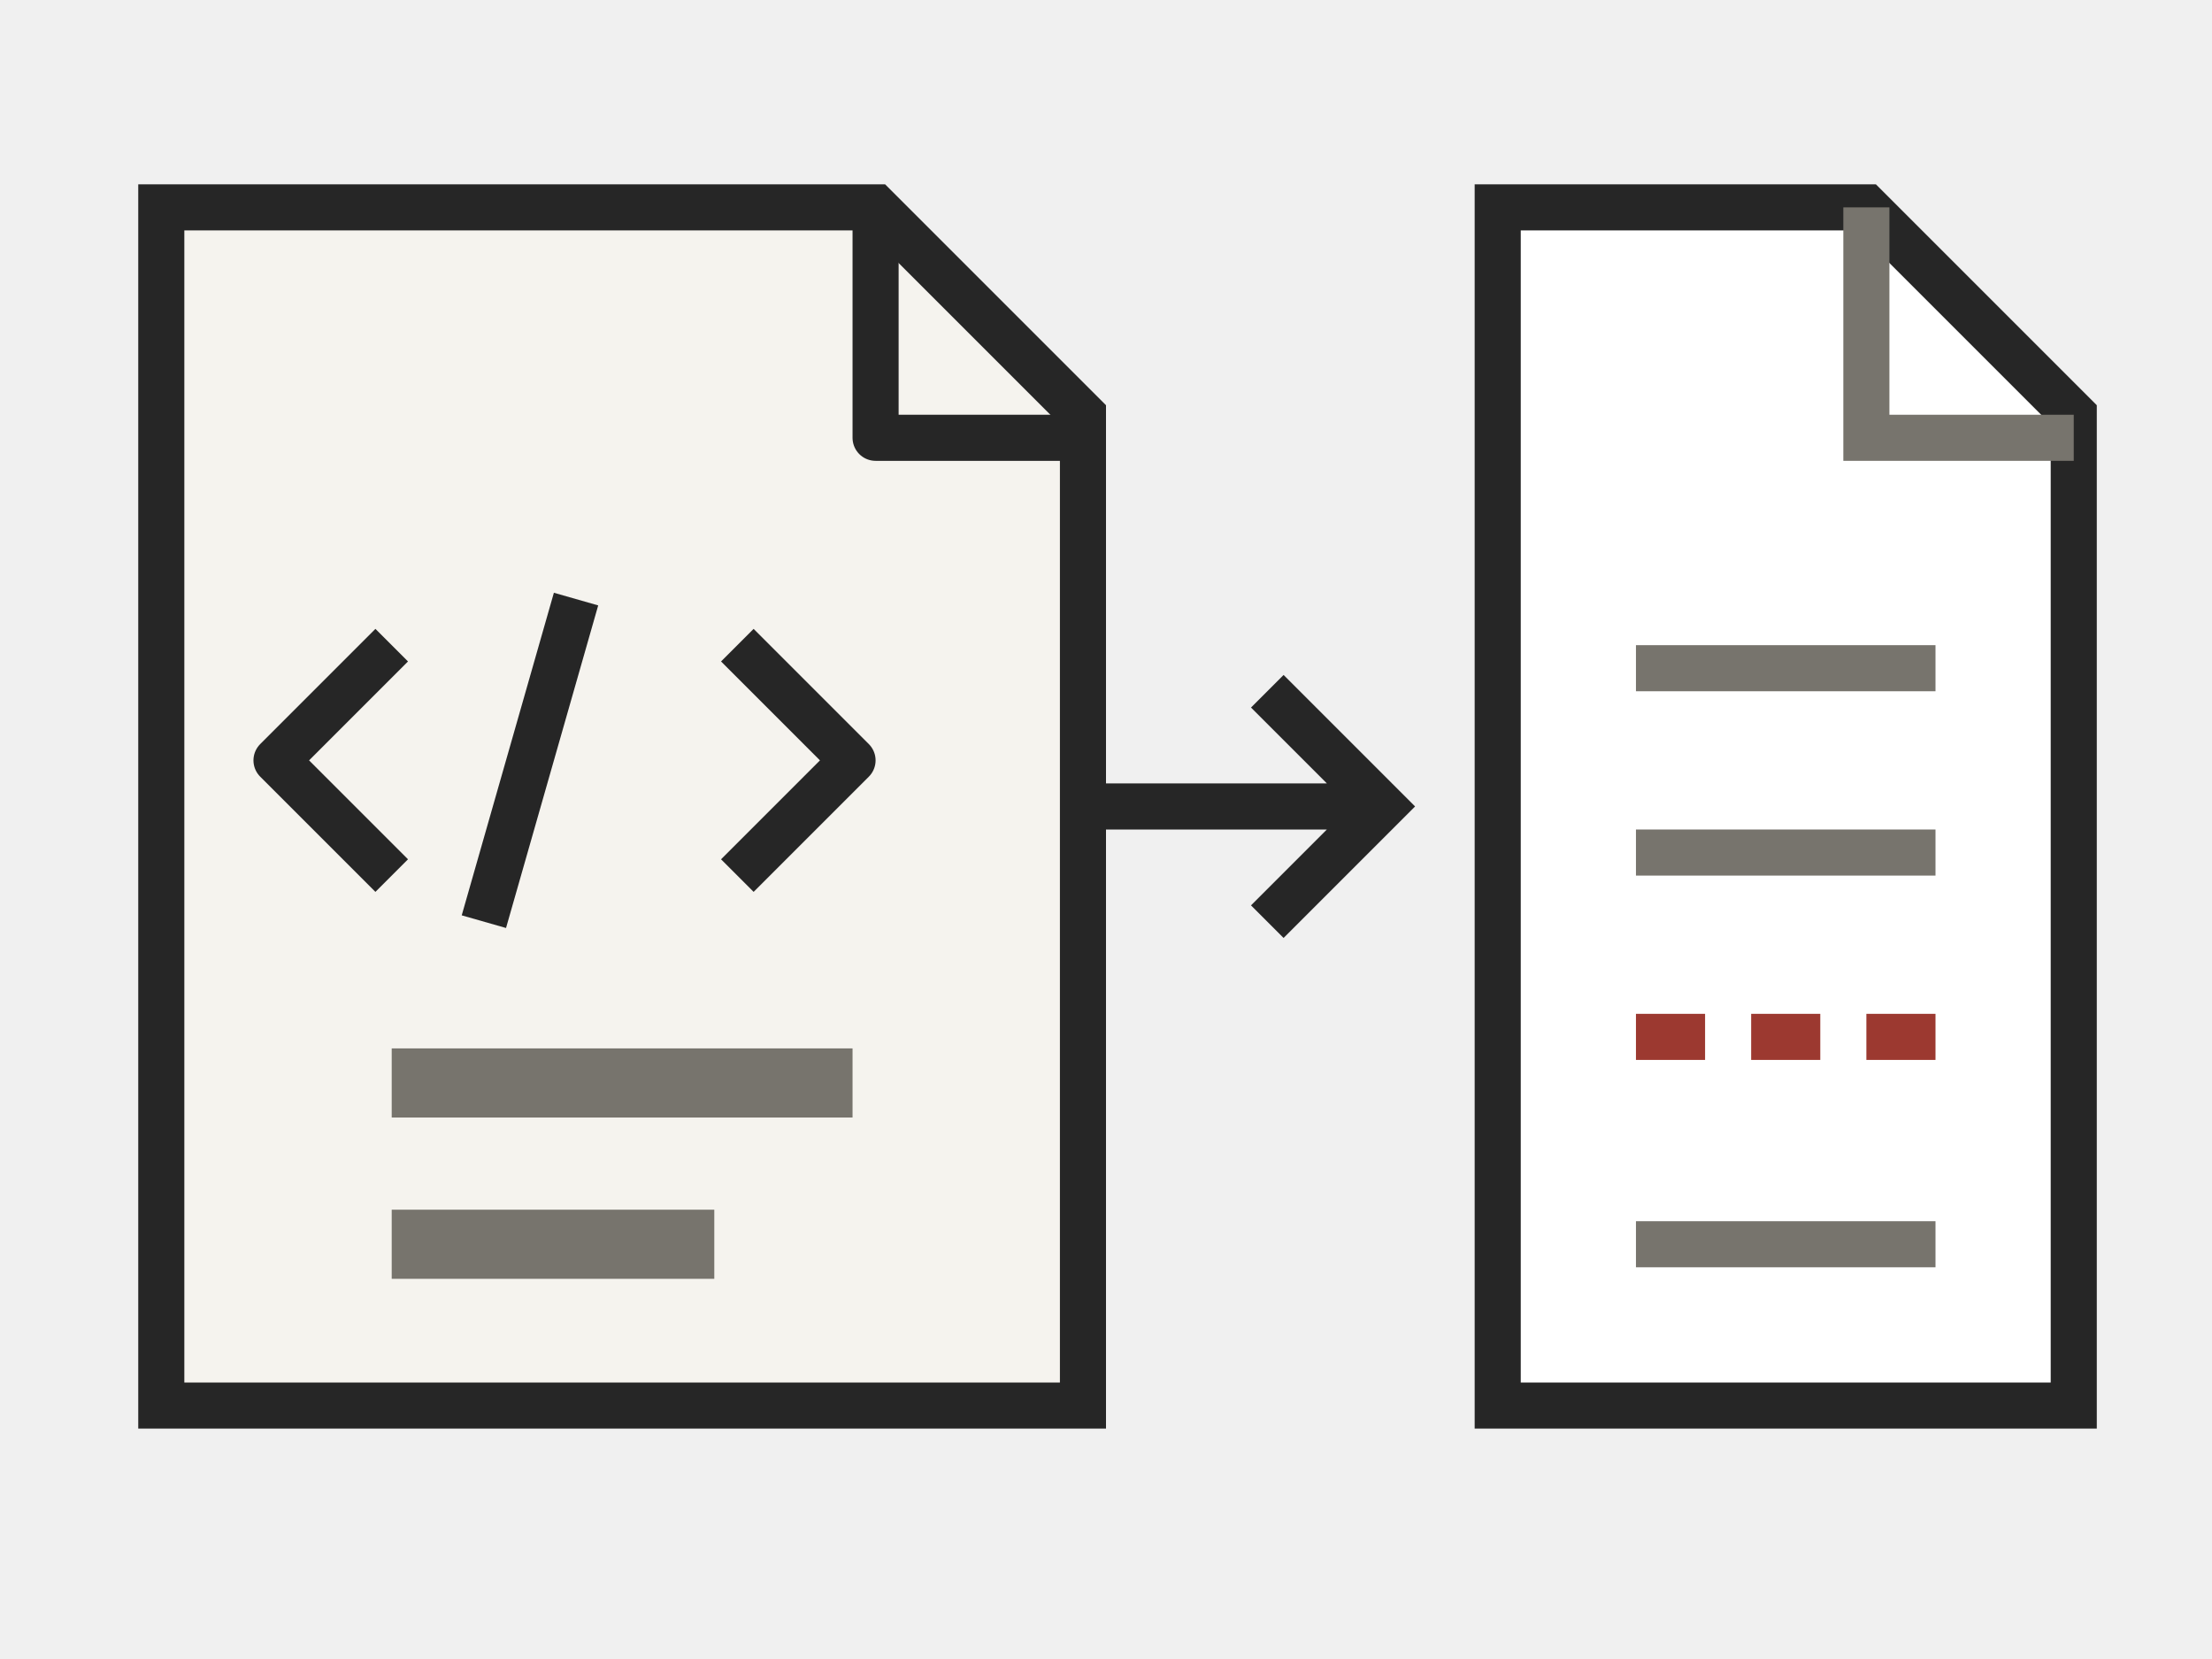
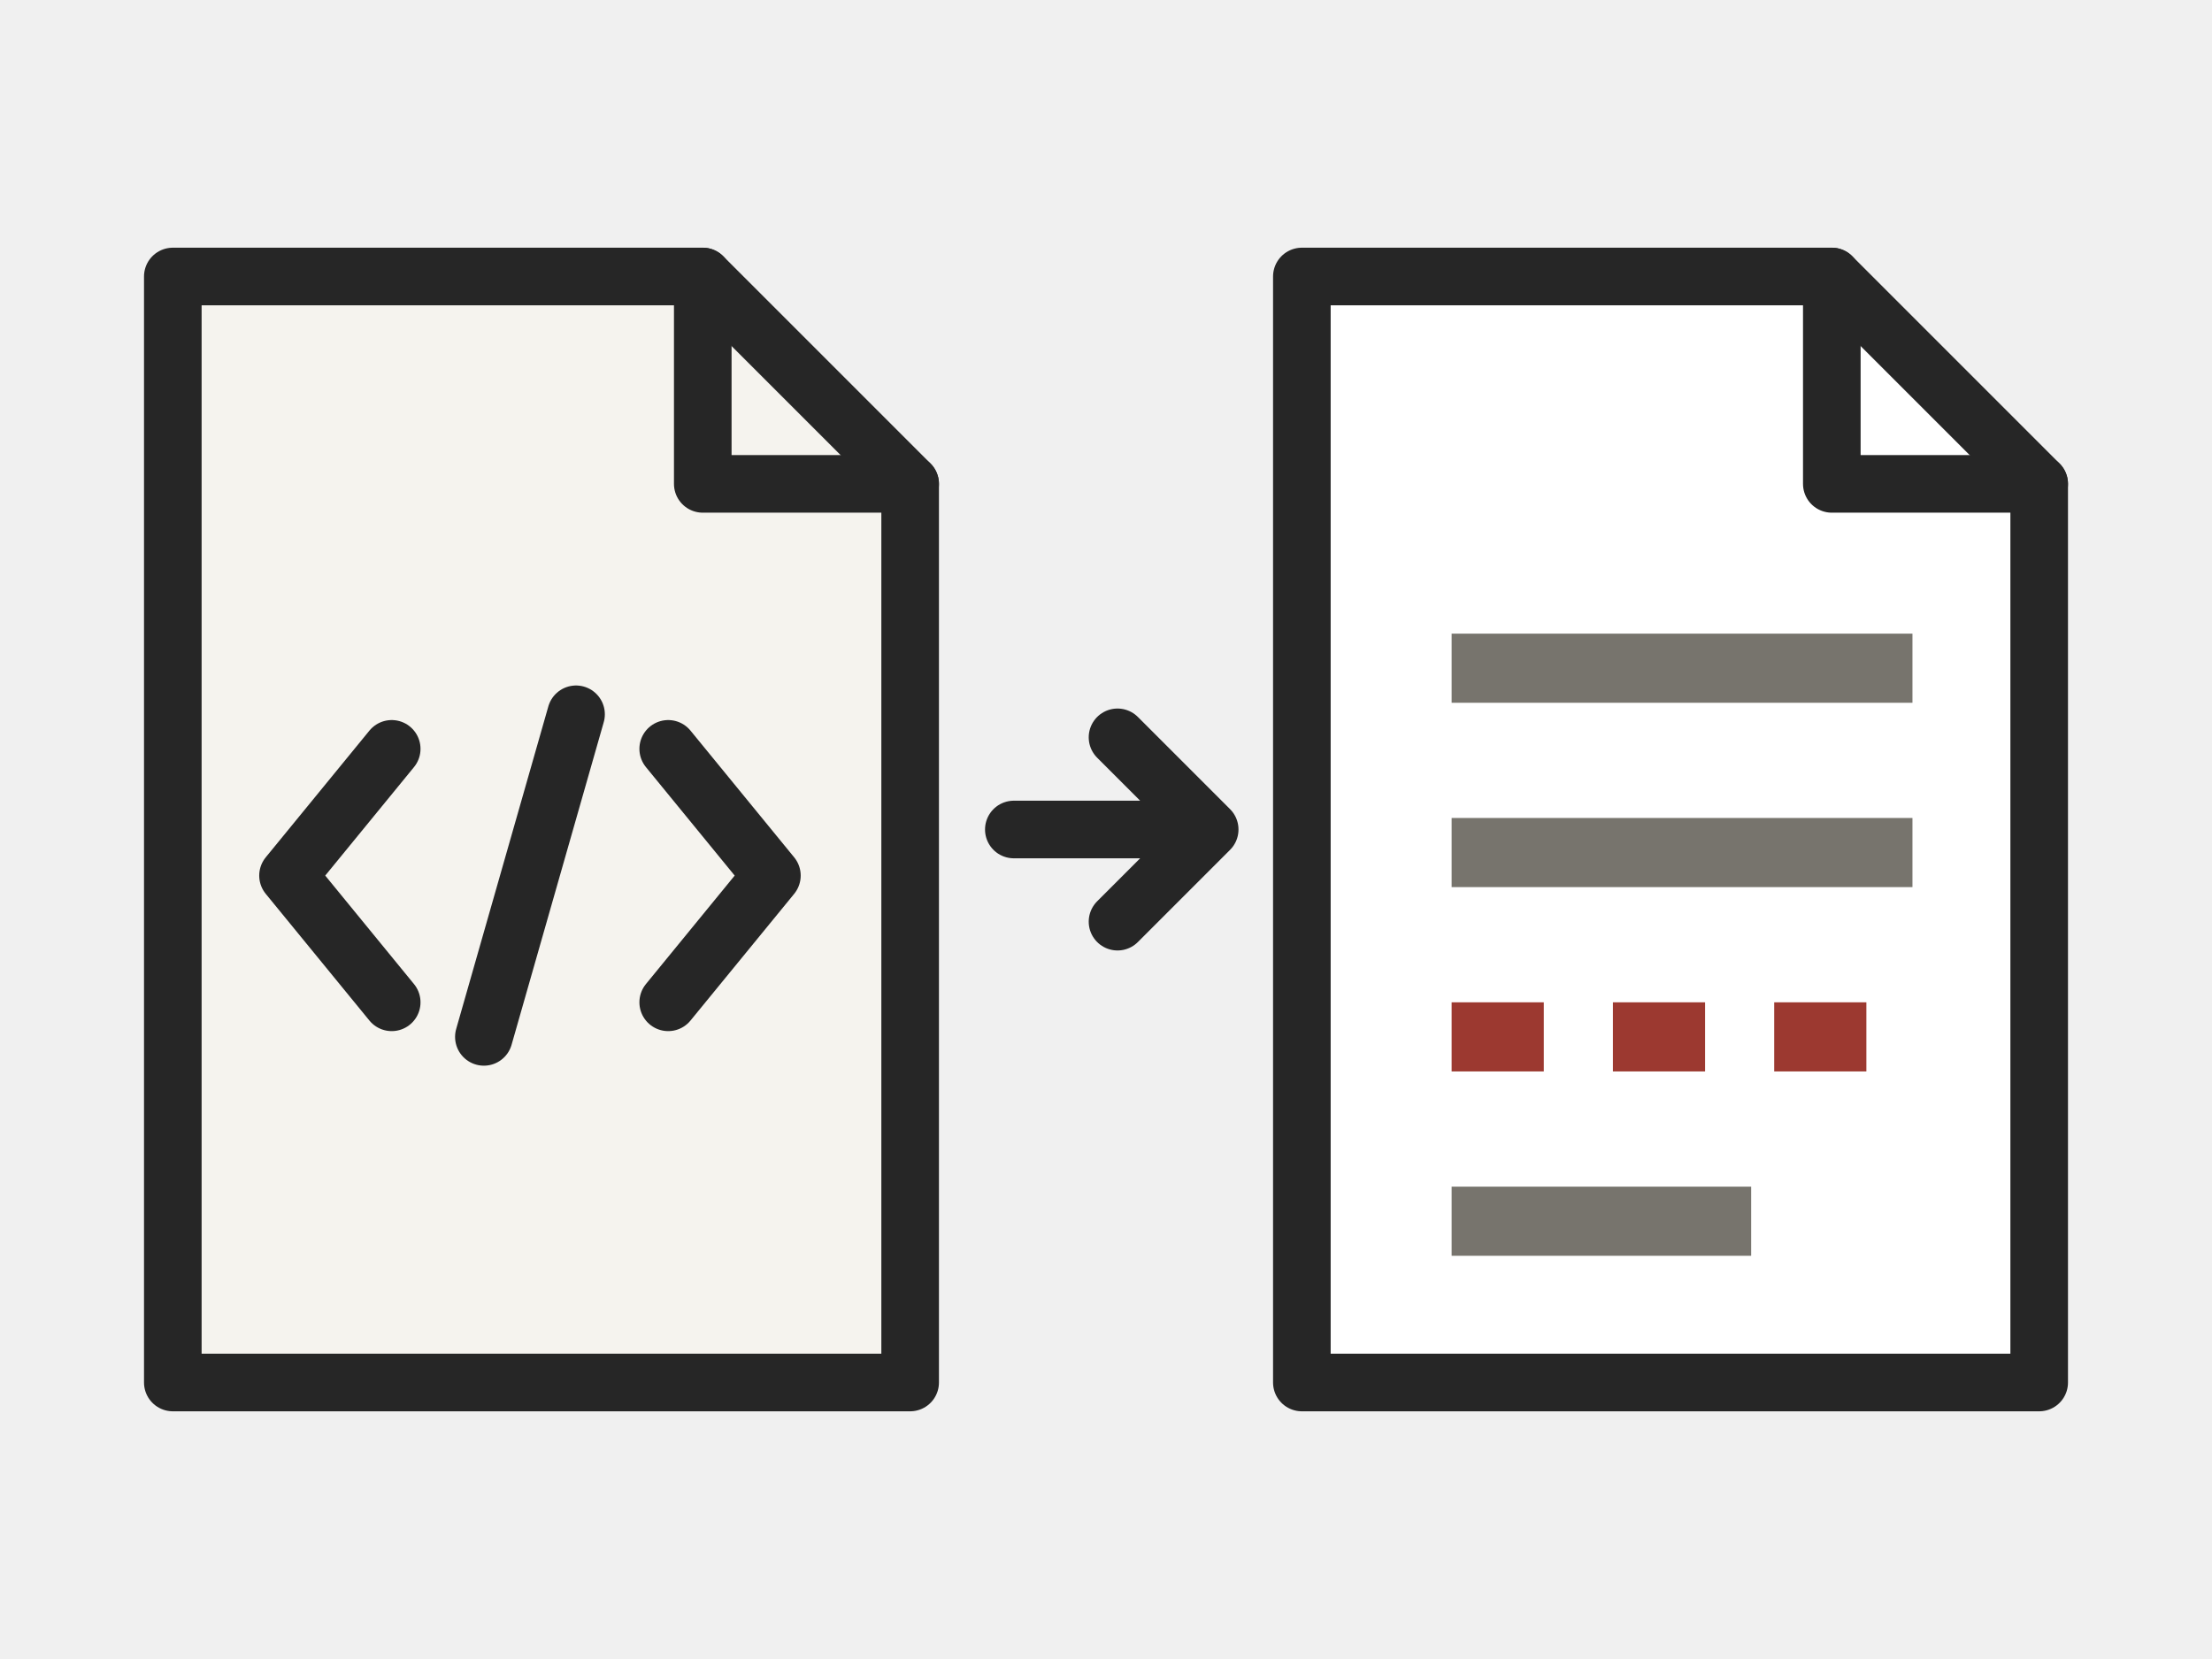
<svg xmlns="http://www.w3.org/2000/svg" viewBox="0 0 96 72" fill="none">
-   <path d="M7 9h31l9 9v43H7z" fill="#f5f3ee" stroke="#262626" stroke-width="2" />
-   <path d="M38 9v10h9M17 28l-5 5 5 5m15-10 5 5-5 5m-7-12-4 14" stroke="#262626" stroke-width="2" stroke-linejoin="round" />
-   <path d="M17 47h20m-20 7h14" stroke="#77746d" stroke-width="3" />
-   <path d="M48 35h12m-5-5 5 5-5 5" stroke="#262626" stroke-width="2" />
-   <path d="M65 9h16l9 9v43H65z" fill="#fff" stroke="#262626" stroke-width="2" />
-   <path d="M81 9v10h9M71 29h13m-13 8h13m-13 17h13" stroke="#77746d" stroke-width="2" />
-   <path d="M71 45h13" stroke="#9c3930" stroke-width="2" stroke-dasharray="3 2" />
+   <g stroke="#262626" stroke-width="2.5" stroke-linejoin="round" stroke-linecap="round">
+     <path d="M7.5 12h23l9 9v39h-32z" fill="#f5f3ee" />
+     <path d="M30.5 12v9h9" />
+     <path d="M17 32.5 12.5 38l4.5 5.5M29 32.5l4.5 5.5-4.5 5.5M25 31l-4 14" />
+     <path d="M44 36h8m-3.5-4 4 4-4 4" />
+     <path d="M56.5 12h23l9 9v39h-32z" fill="#fff" />
+     <path d="M79.5 12v9h9" />
+   </g>
+   <g stroke-width="3" stroke-linecap="butt">
+     <path d="M63 29h20M63 37h20M63 53h13" stroke="#77746d" />
+     <path d="M63 45h20" stroke="#9c3930" stroke-dasharray="4 3" />
+   </g>
</svg>
